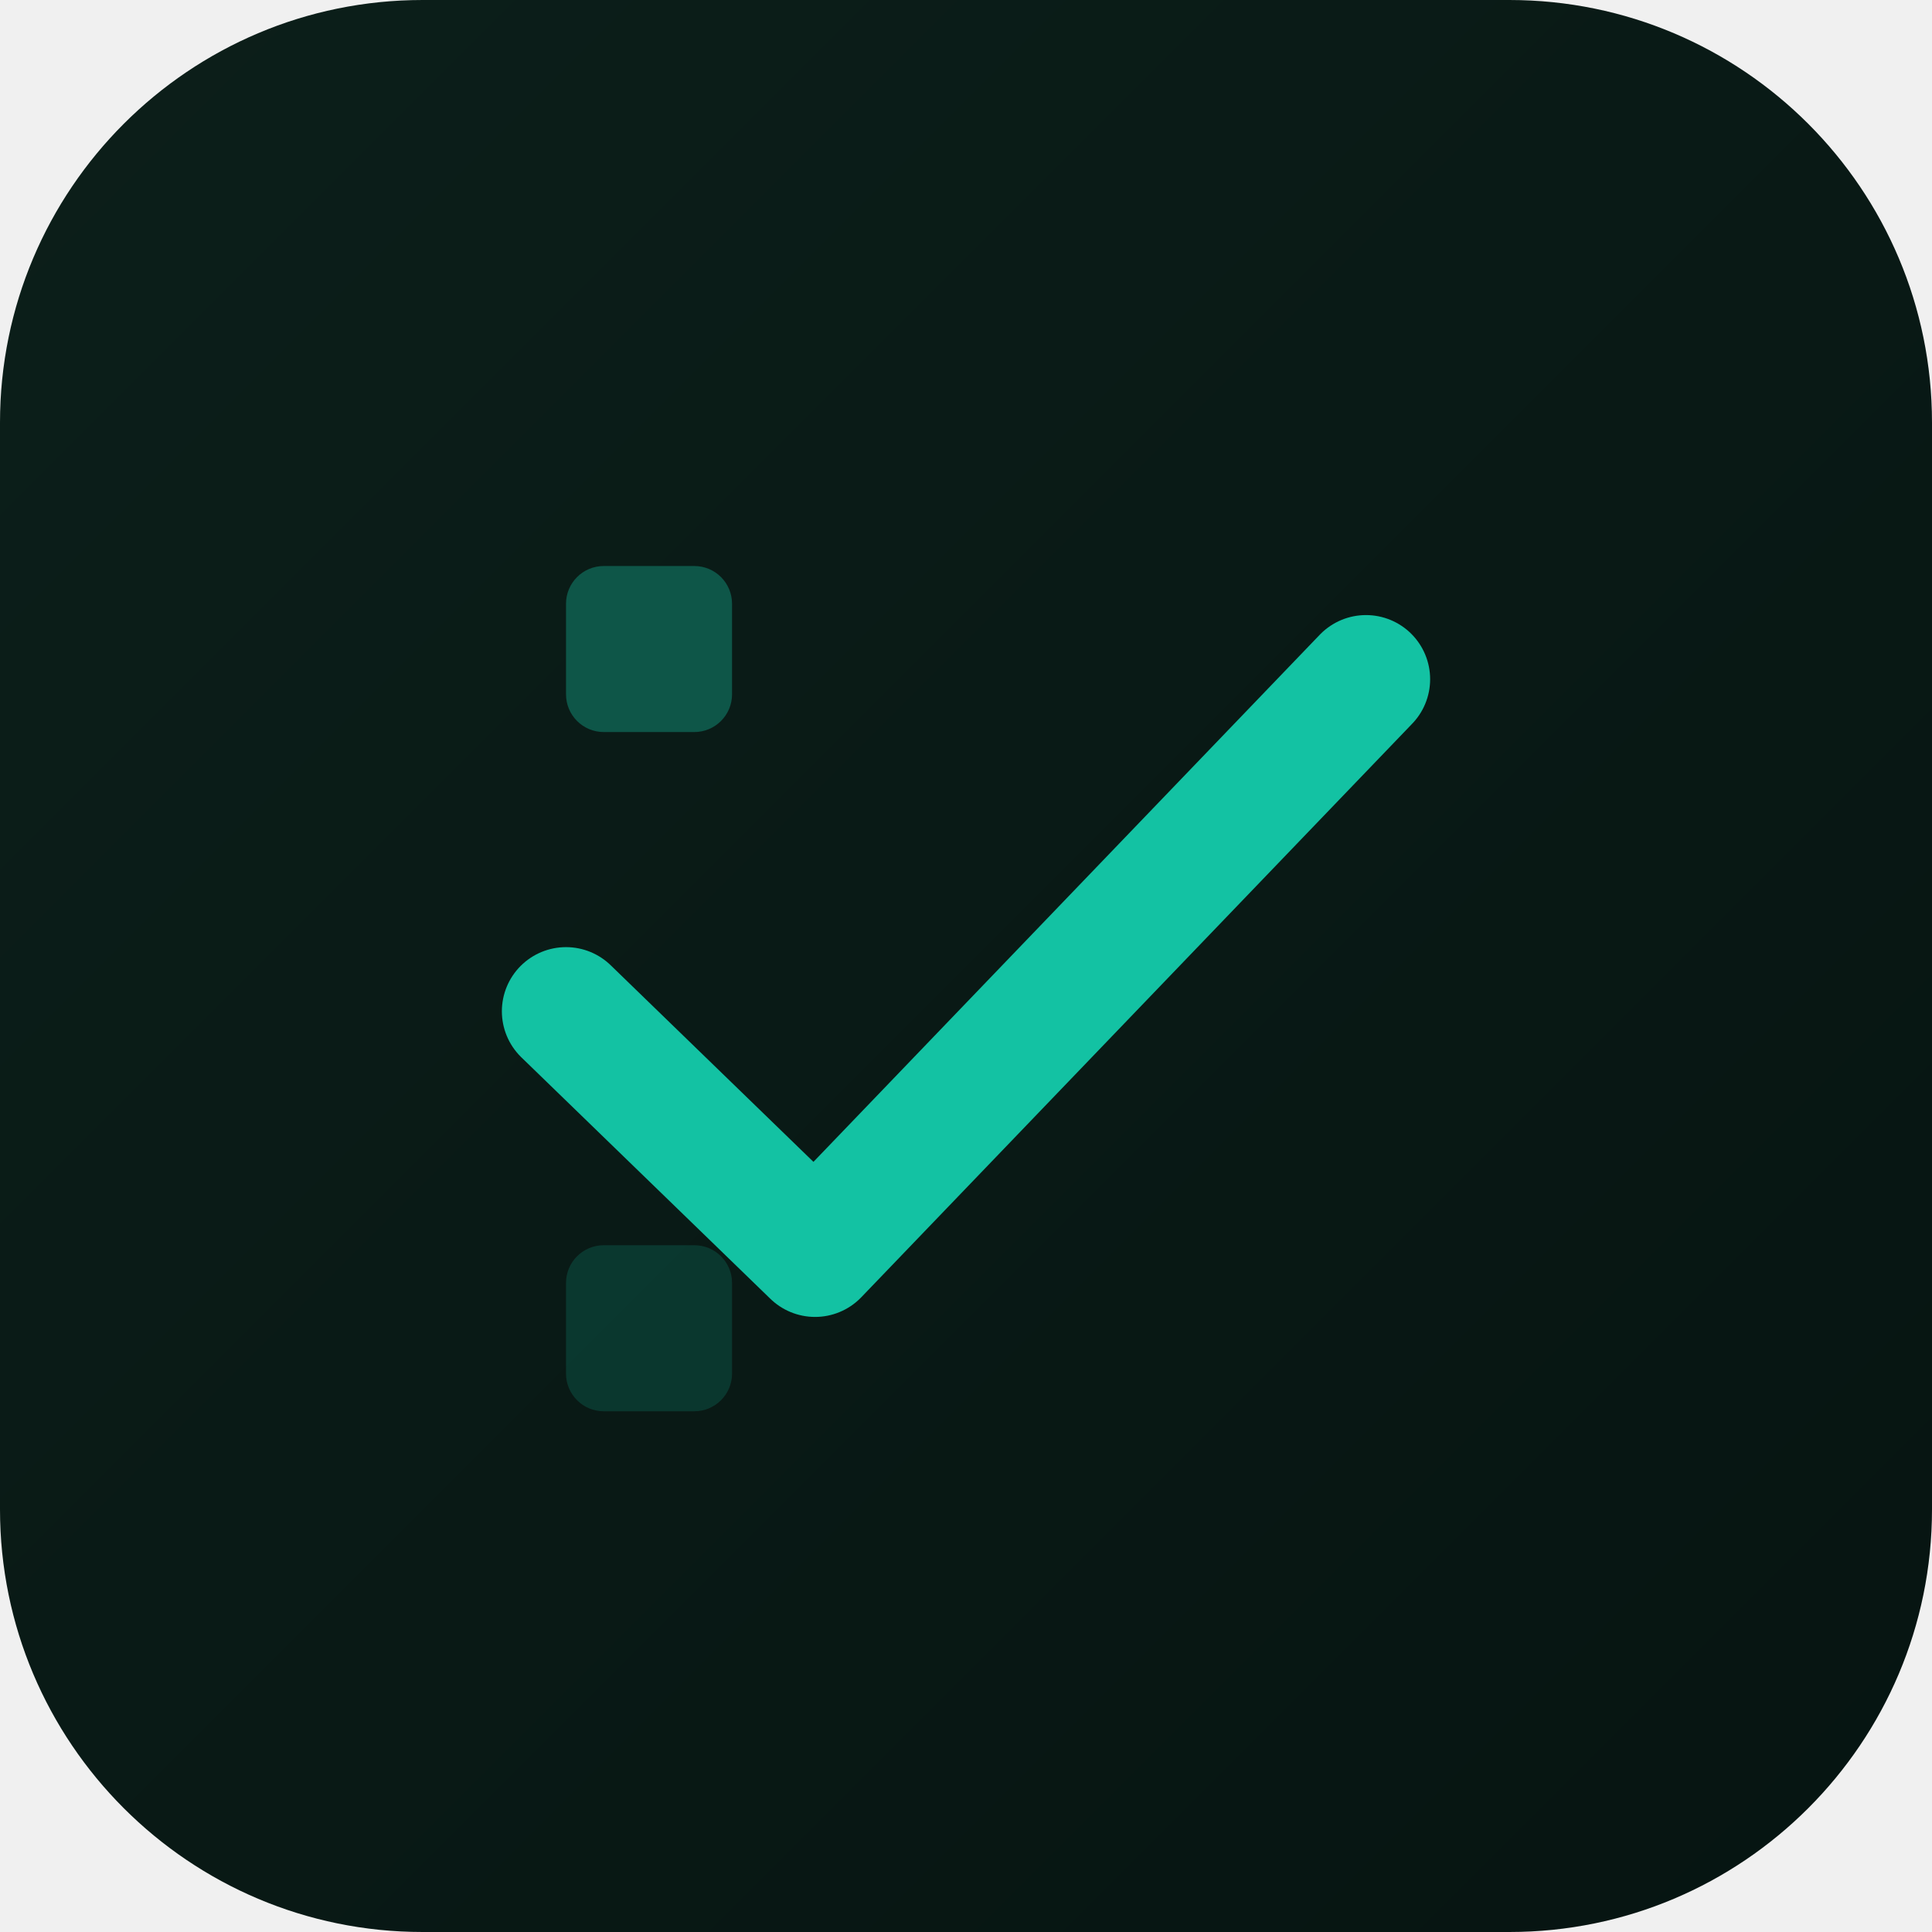
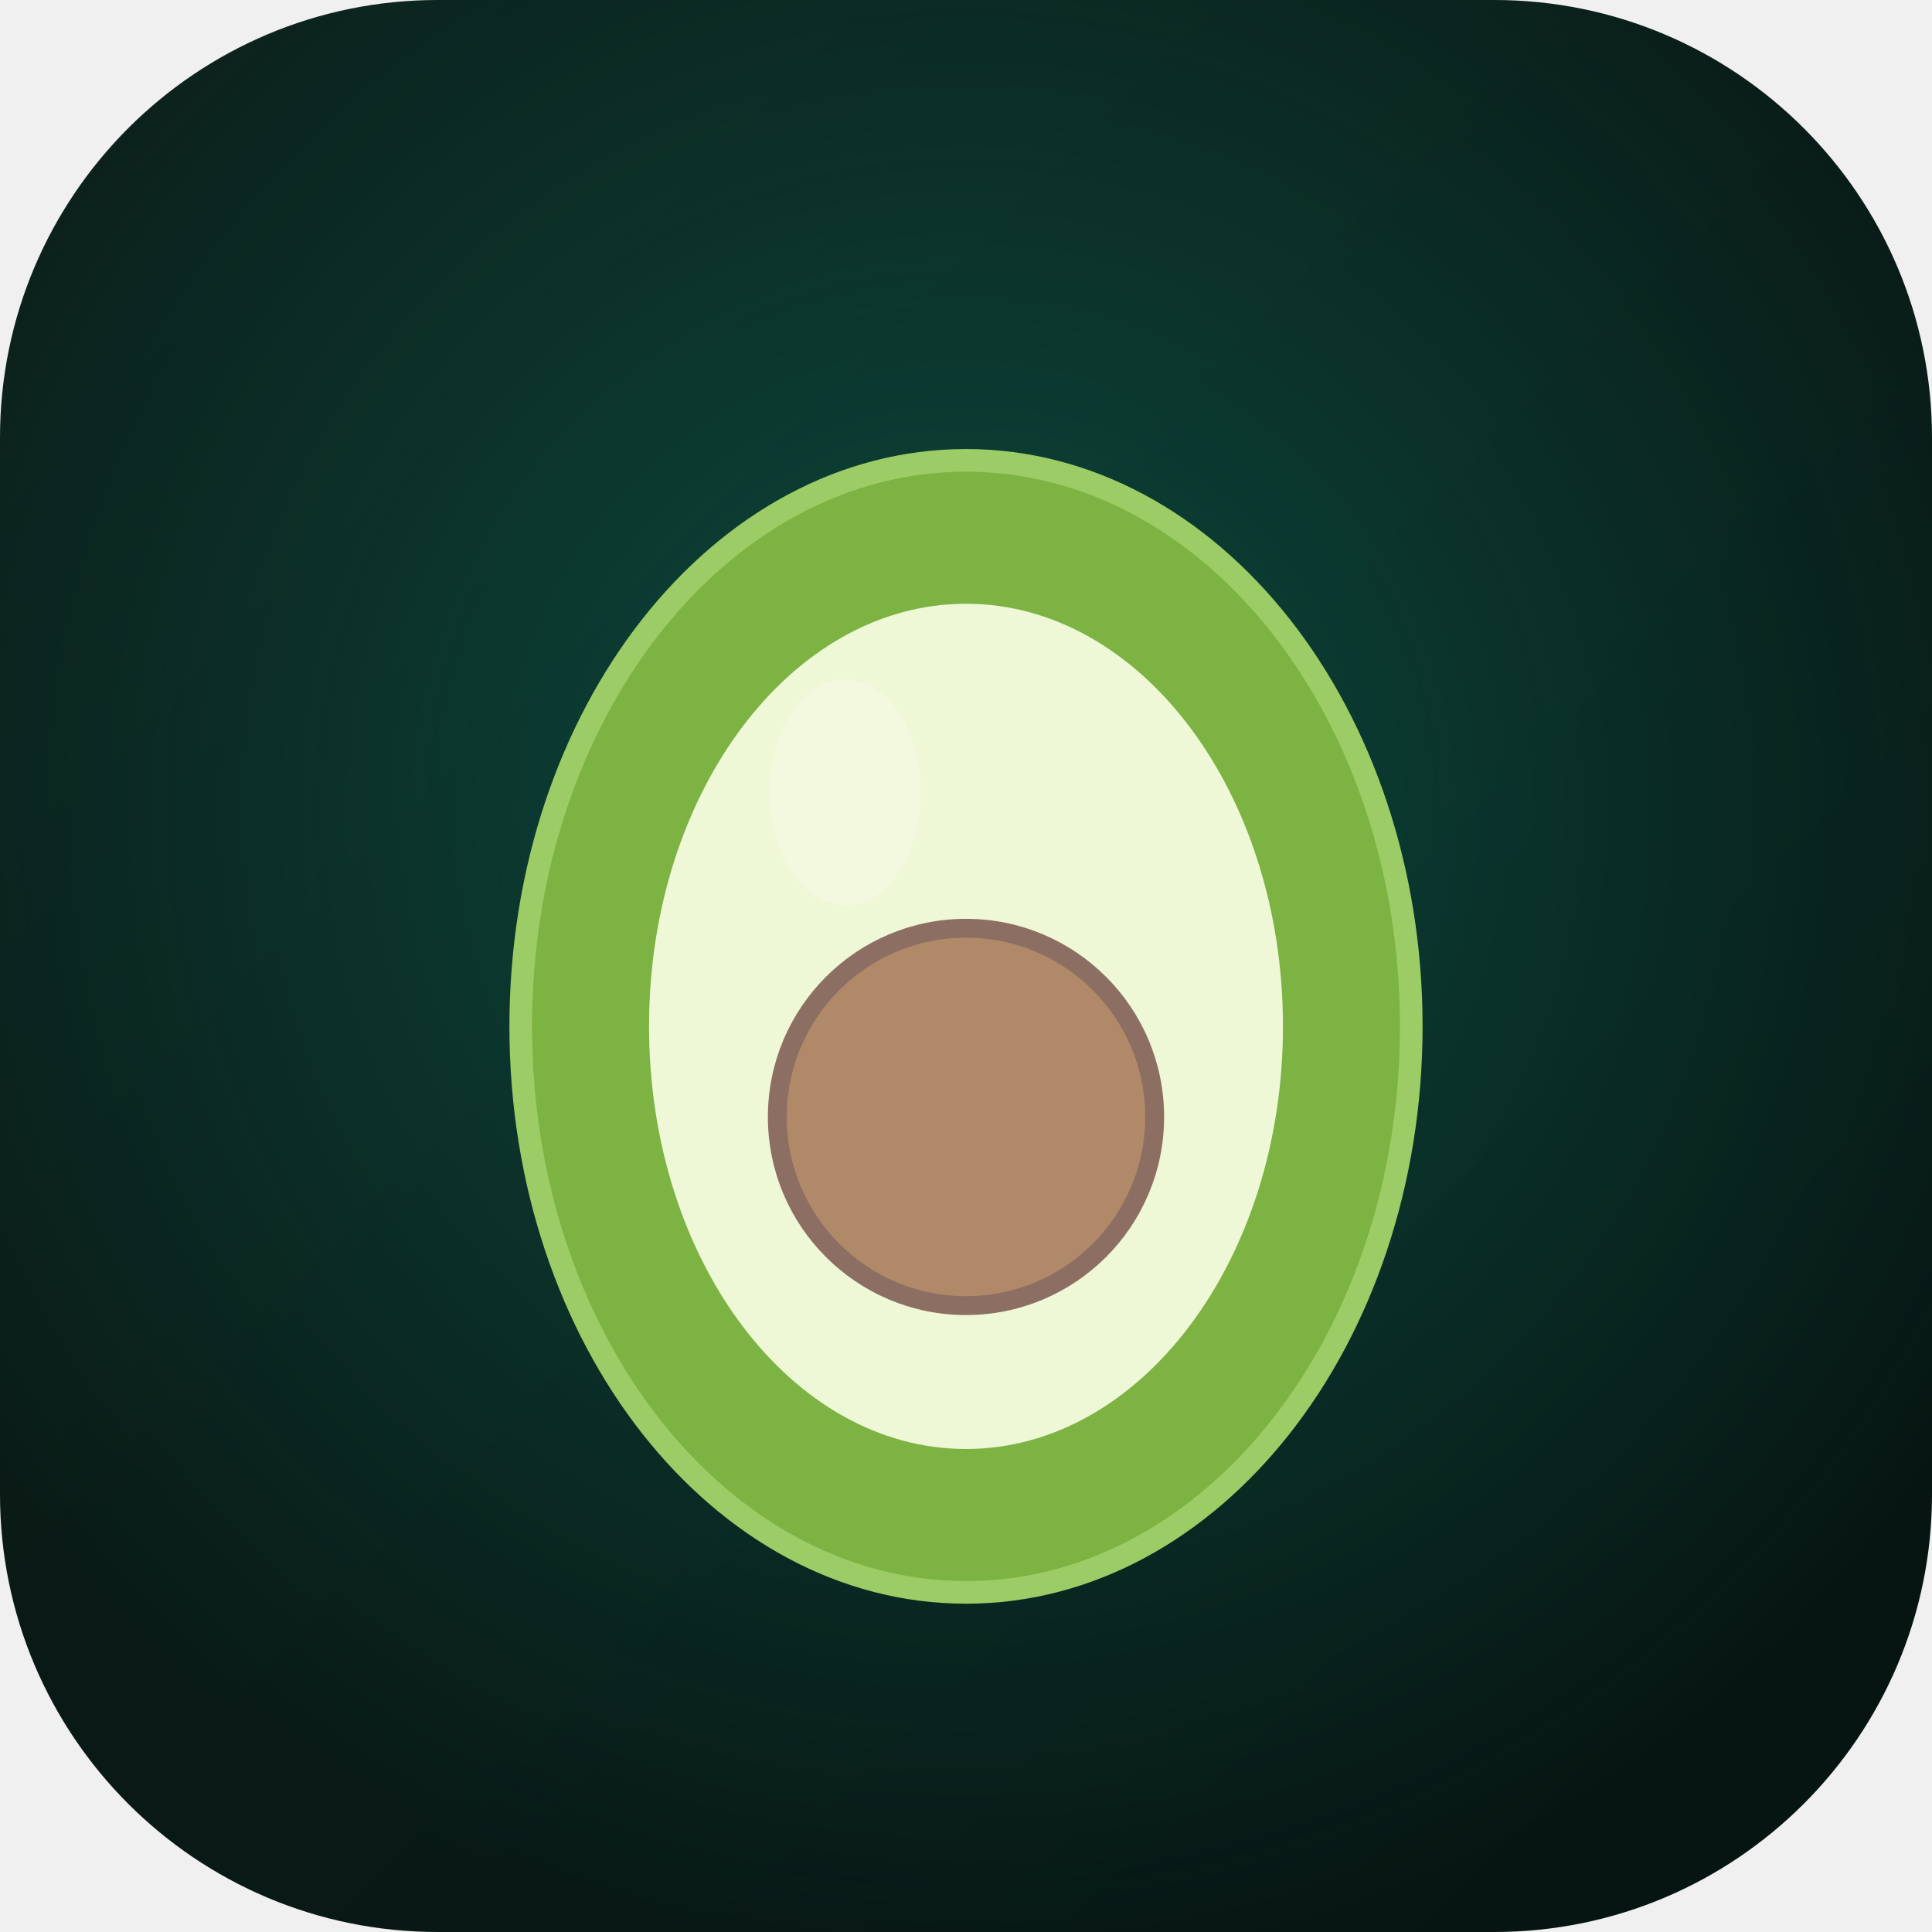
<svg xmlns="http://www.w3.org/2000/svg" width="512" height="512" viewBox="0 0 512 512" role="img" aria-label="pickflow">
  <defs>
    <linearGradient id="bg" x1="0" y1="0" x2="1" y2="1">
      <stop offset="0" stop-color="#0c1f1a" />
      <stop offset="1" stop-color="#061411" />
    </linearGradient>
+     <radialGradient id="glow" cx="50%" cy="42%" r="60%">
+       <stop offset="0" stop-color="#13c2a3" stop-opacity="0.28" />
+       <stop offset="1" stop-color="#13c2a3" stop-opacity="0" />
+     </radialGradient>
  </defs>
-   <rect width="512" height="512" rx="112" fill="url(#bg)" />
-   <g fill="none" stroke="#13c2a3" stroke-width="34" stroke-linecap="round" stroke-linejoin="round">
-     <path d="M150 268l66 64 146-152" />
-   </g>
-   <g fill="#13c2a3">
-     <rect x="150" y="150" width="44" height="44" rx="10" opacity="0.35" />
-     <rect x="150" y="330" width="44" height="44" rx="10" opacity="0.18" />
-   </g>
+   <rect width="512" height="512" rx="116" fill="url(#bg)" />
+   <rect width="512" height="512" rx="116" fill="url(#glow)" />
+   <ellipse cx="256" cy="272" rx="118" ry="150" fill="#7cb342" />
+   <ellipse cx="256" cy="272" rx="118" ry="150" fill="none" stroke="#9ccc65" stroke-width="6" />
+   <ellipse cx="256" cy="272" rx="84" ry="112" fill="#eef7d6" />
+   <circle cx="256" cy="296" r="50" fill="#b08968" />
+   <circle cx="256" cy="296" r="50" fill="none" stroke="#8d6e63" stroke-width="5" />
+   <ellipse cx="224" cy="210" rx="20" ry="30" fill="#ffffff" opacity="0.22" />
</svg>
